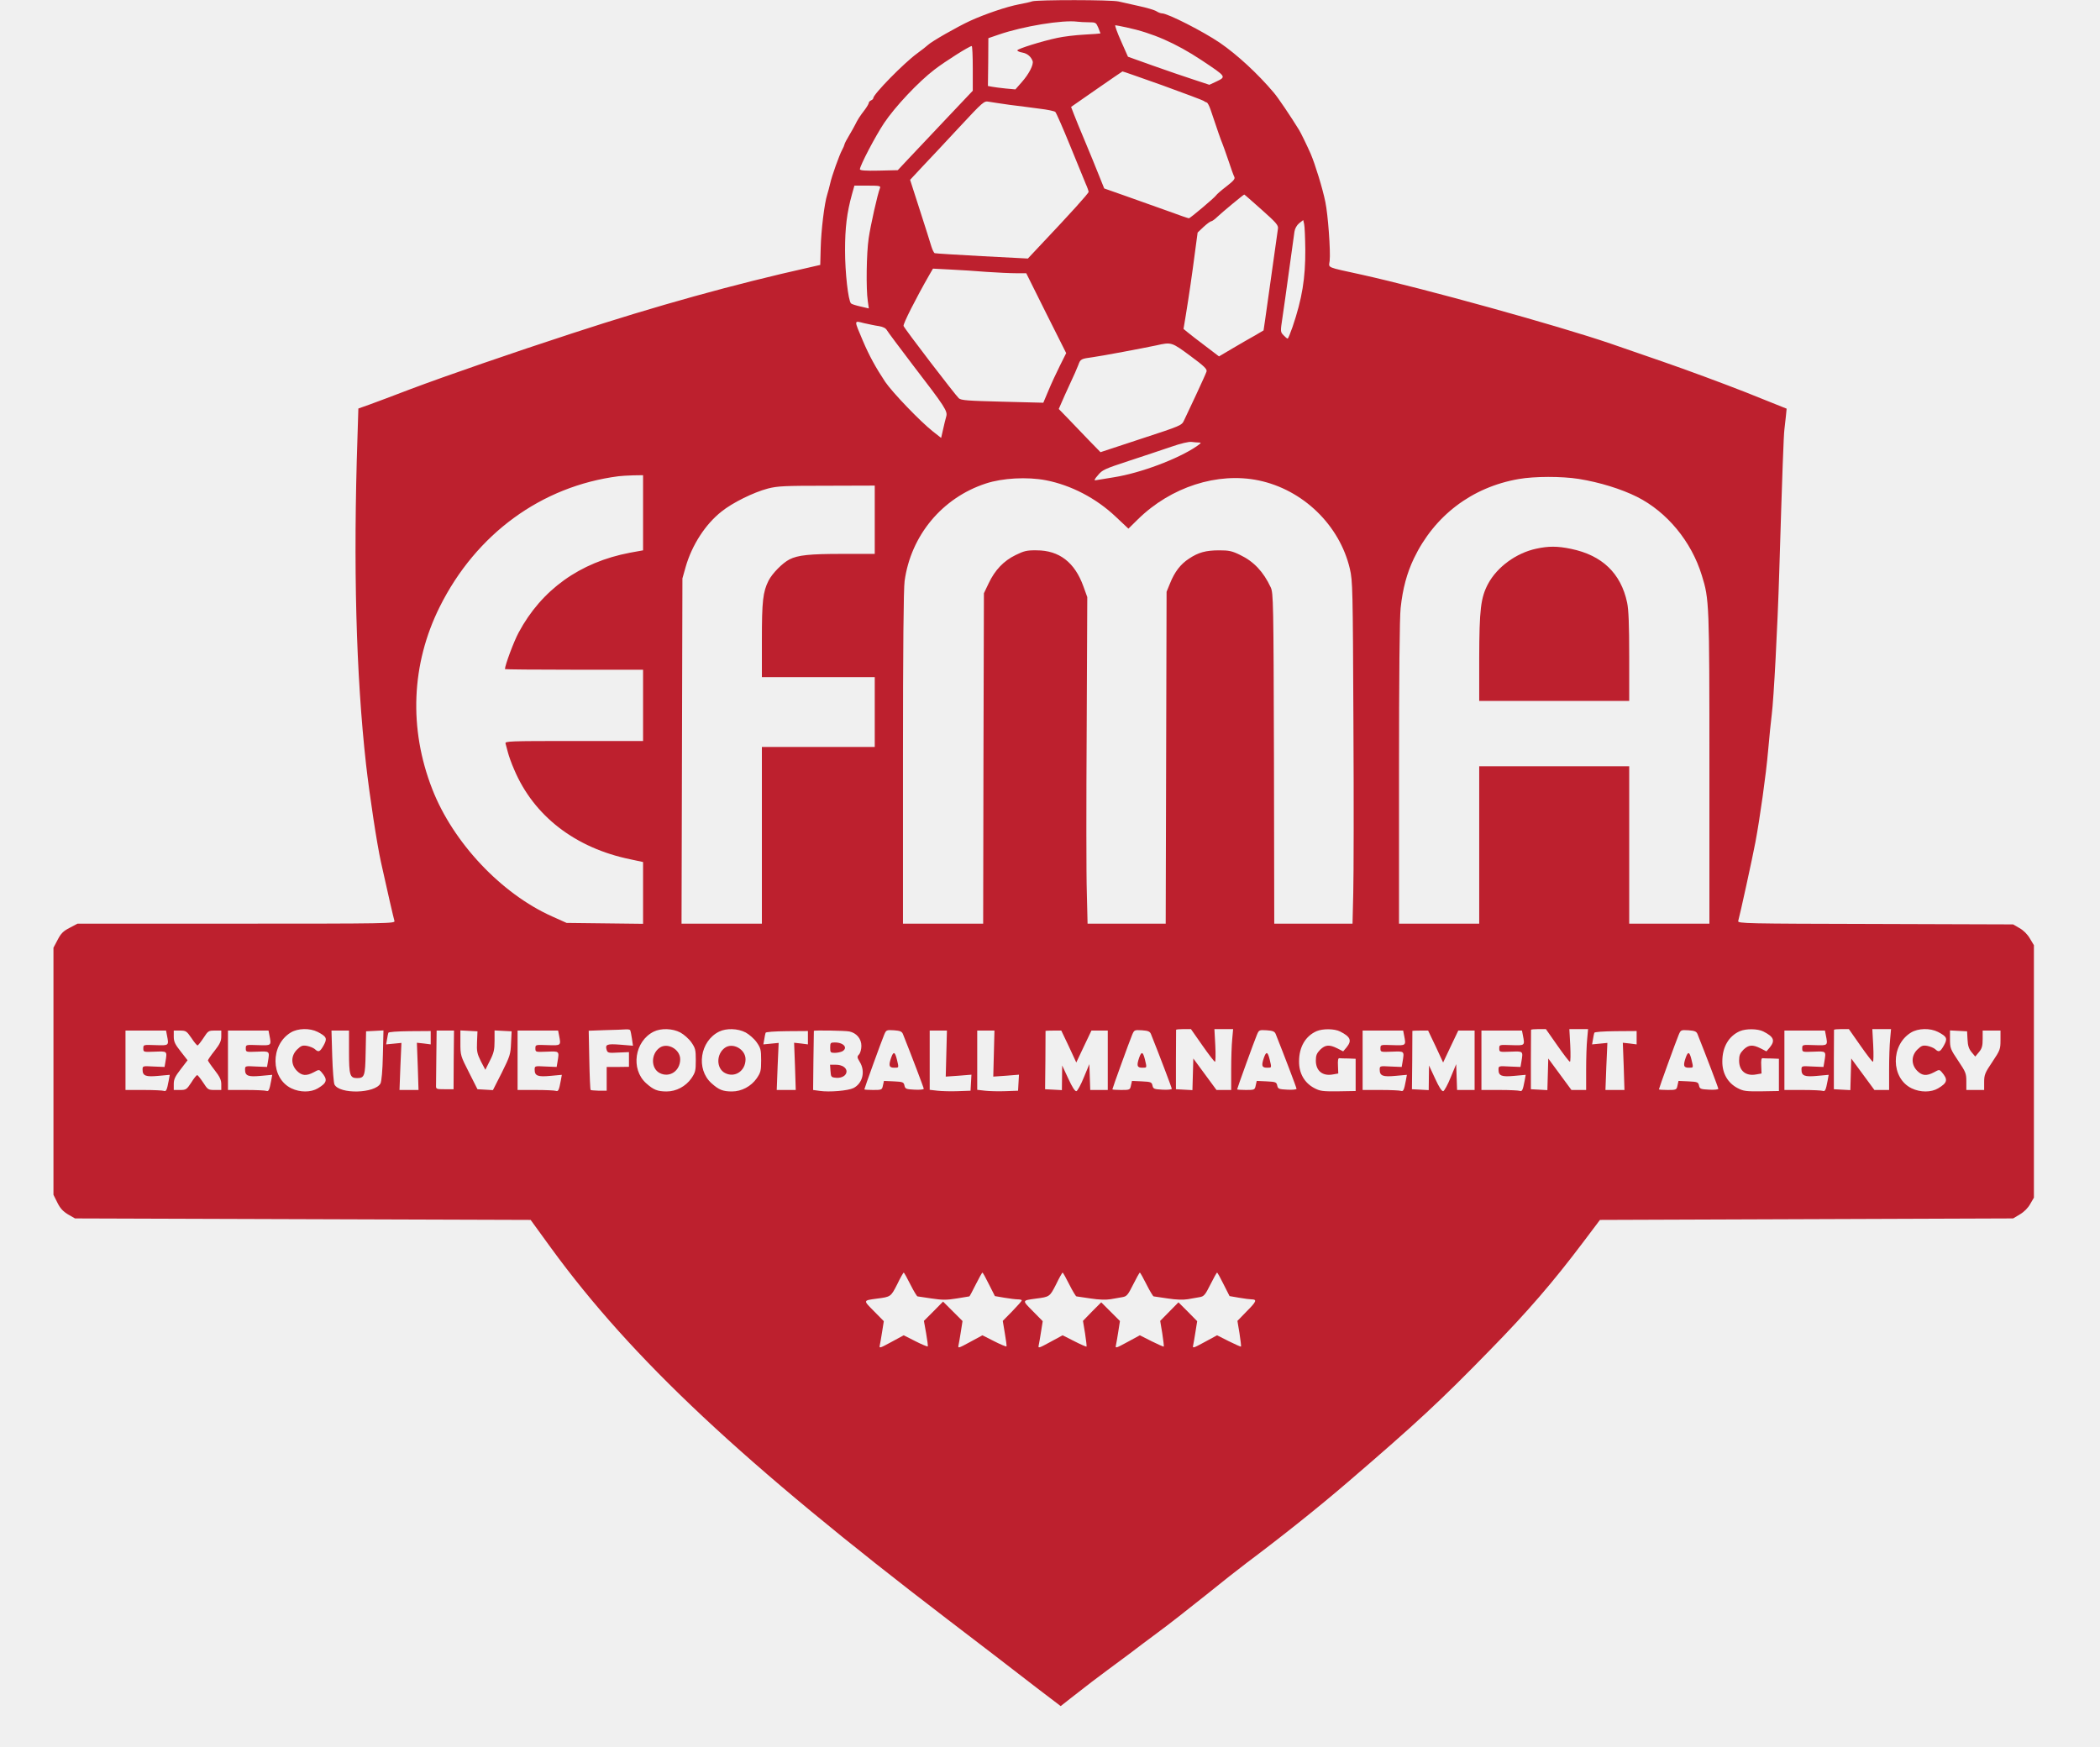
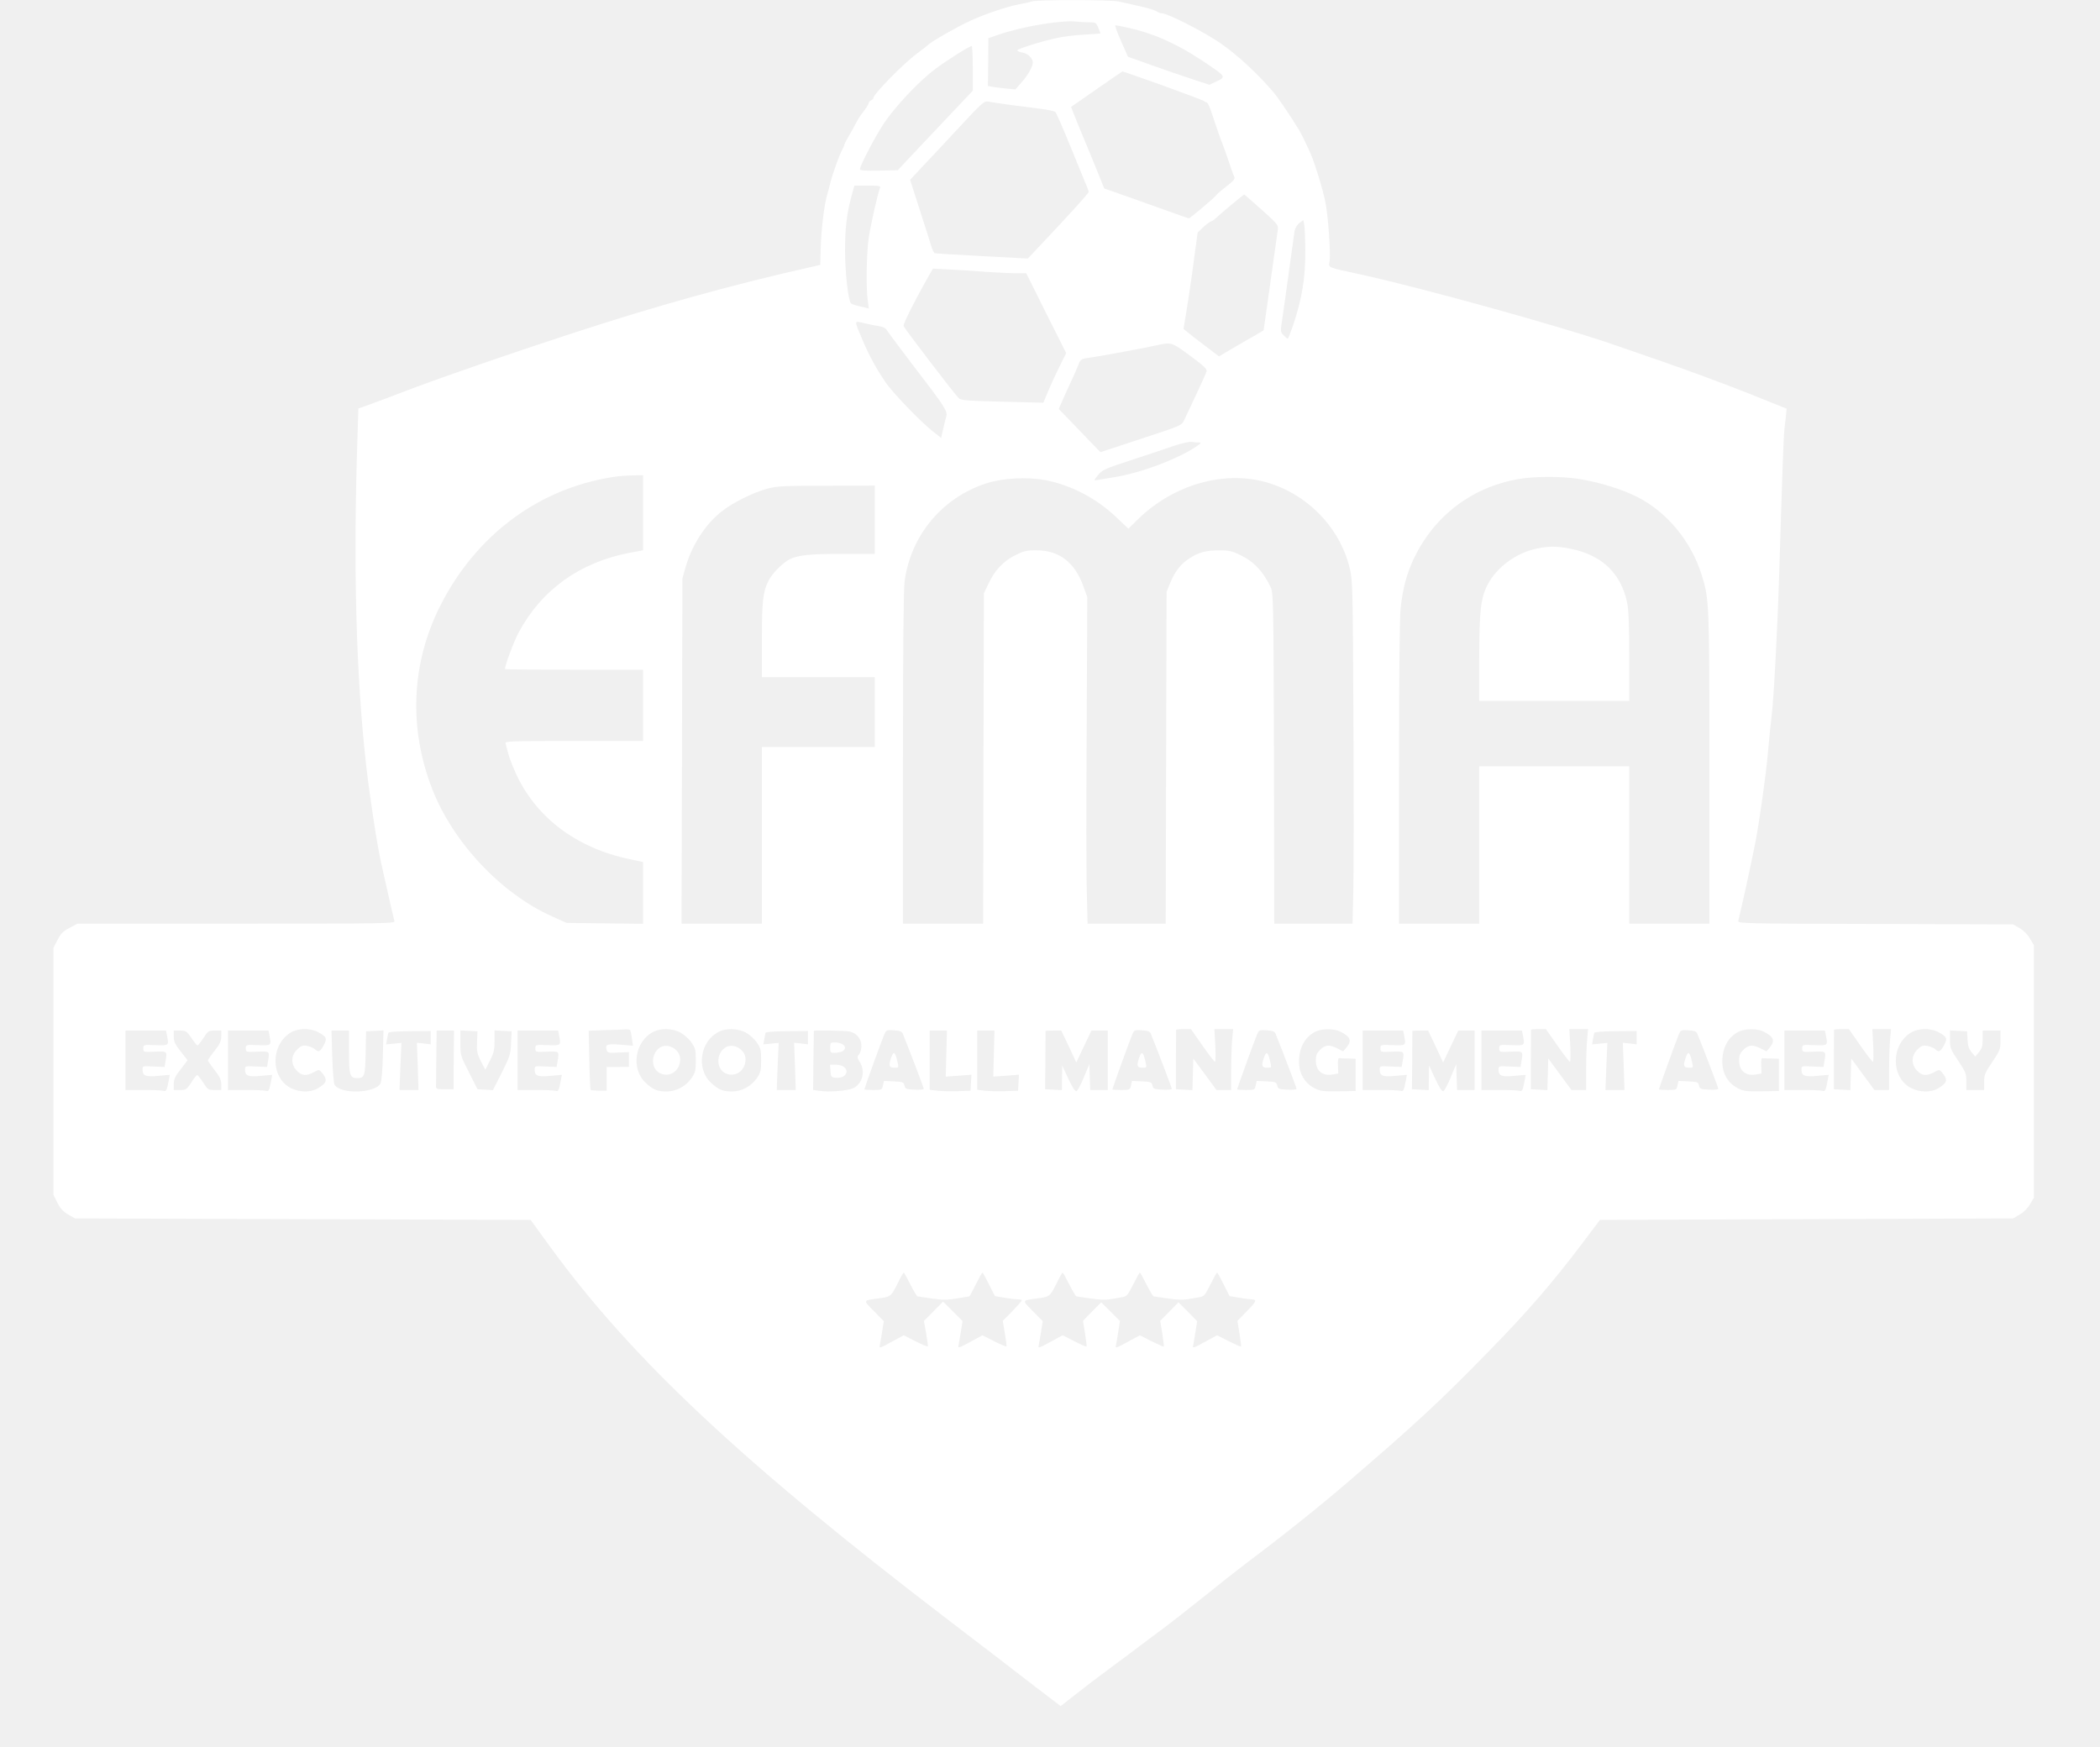
<svg xmlns="http://www.w3.org/2000/svg" version="1.0" width="1414pt" height="1176pt" viewBox="0 0 1414 1176" preserveAspectRatio="xMidYMid meet">
-   <g transform="translate(0,1176) scale(0.1,-0.1)" fill="#bd202e" stroke="none">
+   <g transform="translate(0,1176) scale(0.1,-0.1)" fill="#fff" stroke="none">
    <path d="M6950 11751 c-14 -5 -53 -14 -88 -20 -84 -16 -228 -65 -329 -111 -87 -40 -262 -140 -285 -163 -7 -7 -40 -33 -73 -57 -89 -65 -295 -275 -295 -301 0 -5 -7 -12 -15 -15 -8 -4 -15 -11 -15 -16 0 -6 -12 -27 -27 -47 -34 -44 -49 -68 -65 -101 -7 -14 -25 -46 -41 -73 -16 -26 -30 -53 -31 -60 -1 -6 -8 -23 -16 -37 -18 -33 -69 -174 -80 -225 -5 -22 -14 -56 -20 -75 -19 -59 -41 -239 -44 -360 l-3 -114 -74 -17 c-505 -113 -1029 -258 -1594 -443 -402 -131 -842 -283 -1095 -378 -107 -41 -229 -87 -271 -102 l-76 -27 -6 -193 c-29 -867 -10 -1596 58 -2206 25 -218 73 -532 100 -655 41 -187 86 -381 91 -397 5 -17 -40 -18 -1064 -18 l-1070 0 -53 -28 c-43 -22 -59 -38 -81 -81 l-28 -53 0 -832 0 -832 26 -52 c19 -39 38 -59 72 -80 l47 -27 1534 -5 1534 -5 138 -190 c545 -747 1293 -1448 2669 -2500 102 -78 244 -186 315 -241 72 -55 201 -155 288 -222 l159 -121 66 52 c121 95 182 141 251 192 38 28 102 75 143 106 40 31 127 96 193 145 66 48 210 161 320 249 110 89 236 188 280 221 240 180 482 373 681 544 460 395 625 548 956 888 253 258 426 459 628 727 l113 150 1391 5 1391 5 45 27 c28 16 55 43 70 70 l25 43 0 850 0 850 -27 45 c-16 28 -43 55 -70 70 l-43 25 -928 3 c-874 2 -928 3 -923 20 11 37 96 425 116 532 29 154 72 458 85 612 8 95 20 207 25 248 13 100 39 586 50 950 21 687 30 932 35 968 2 20 7 60 10 89 l5 51 -277 111 c-153 60 -404 153 -558 206 -154 53 -311 108 -350 121 -357 122 -1252 370 -1675 464 -246 54 -223 44 -217 93 7 64 -11 312 -29 397 -18 90 -69 255 -99 325 -23 52 -65 139 -78 160 -56 91 -143 220 -170 251 -109 129 -246 255 -362 335 -113 77 -352 199 -391 199 -8 0 -25 6 -37 14 -12 8 -65 24 -117 35 -52 12 -114 26 -138 31 -50 12 -545 12 -582 1z m381 -141 c47 0 49 -2 64 -36 8 -20 15 -38 15 -39 0 -1 -48 -5 -107 -8 -60 -3 -142 -13 -183 -22 -104 -22 -270 -74 -270 -84 0 -5 15 -12 34 -15 33 -6 58 -27 69 -57 8 -24 -25 -88 -73 -142 l-43 -49 -66 6 c-36 4 -78 9 -92 12 l-27 5 2 161 1 161 70 24 c165 57 431 100 529 87 16 -2 50 -4 77 -4z m256 -35 c173 -37 329 -105 503 -220 171 -114 169 -111 96 -146 l-43 -20 -109 36 c-60 19 -183 62 -274 94 l-165 59 -47 106 c-26 58 -43 106 -38 106 5 0 39 -7 77 -15z m-1037 -275 l0 -151 -177 -187 c-98 -103 -212 -224 -253 -268 l-75 -80 -128 -3 c-88 -2 -127 1 -127 9 0 24 103 221 162 310 75 112 232 279 341 362 73 56 233 157 250 158 4 0 7 -68 7 -150z m1278 -115 c146 -53 271 -100 276 -104 6 -5 16 -10 21 -11 6 -1 17 -22 26 -48 47 -141 71 -209 79 -227 5 -11 23 -63 41 -115 17 -52 35 -102 40 -111 7 -13 -5 -27 -54 -65 -34 -26 -65 -53 -69 -60 -11 -16 -174 -154 -183 -154 -4 0 -69 22 -144 50 -75 27 -201 72 -281 100 l-145 51 -37 92 c-20 51 -62 153 -93 227 -31 74 -65 156 -75 183 l-18 47 171 119 c95 66 174 120 175 120 2 1 123 -42 270 -94z m-1030 -131 c59 -7 150 -19 202 -26 52 -6 100 -16 106 -22 6 -6 51 -108 99 -226 48 -118 96 -235 106 -259 11 -24 19 -48 19 -53 0 -10 -126 -149 -317 -351 l-92 -98 -308 16 c-169 9 -313 18 -319 20 -5 1 -16 23 -23 46 -7 24 -42 135 -78 246 l-65 202 82 88 c46 48 158 168 249 266 162 174 167 178 199 172 19 -3 82 -13 140 -21z m-873 -561 c-16 -39 -64 -254 -76 -338 -15 -100 -18 -342 -6 -421 l7 -51 -56 13 c-31 7 -60 16 -64 21 -19 20 -40 209 -40 356 0 154 12 254 47 380 l16 57 89 0 c82 0 89 -2 83 -17z m2570 -145 c99 -88 113 -105 110 -127 -4 -25 -13 -89 -55 -391 -11 -80 -25 -179 -31 -220 l-11 -75 -56 -33 c-32 -17 -99 -57 -151 -87 l-93 -55 -92 70 c-50 38 -104 79 -119 92 l-28 23 15 90 c23 141 43 278 62 425 l18 134 40 38 c23 21 46 38 52 38 5 0 24 13 41 30 29 28 175 149 181 150 2 0 54 -46 117 -102z m294 -269 c1 -192 -21 -330 -86 -521 -15 -43 -29 -78 -33 -78 -4 0 -16 10 -28 23 -21 22 -21 24 -7 117 8 52 28 196 45 320 17 124 33 241 36 260 3 21 16 44 32 57 l27 21 6 -26 c4 -15 7 -93 8 -173z m-2145 -150 c72 -5 161 -9 198 -9 l68 0 134 -269 135 -269 -42 -84 c-23 -46 -58 -121 -77 -167 l-35 -83 -275 7 c-237 6 -278 9 -294 23 -23 21 -365 467 -372 487 -5 12 81 182 173 343 l25 43 116 -6 c64 -3 175 -10 246 -16z m-726 -365 c29 -5 46 -14 54 -28 6 -11 84 -115 172 -231 223 -290 238 -314 227 -351 -5 -16 -14 -55 -21 -86 l-13 -57 -56 44 c-85 67 -272 262 -321 334 -63 95 -107 175 -150 276 -61 144 -61 136 7 119 32 -7 77 -17 101 -20z m2096 -200 c95 -70 115 -90 110 -106 -3 -10 -35 -81 -70 -156 -35 -75 -72 -153 -81 -172 -16 -35 -18 -36 -290 -125 l-273 -90 -78 80 c-42 44 -105 110 -140 146 l-63 65 17 39 c9 21 35 80 58 129 24 50 49 108 57 129 14 39 17 41 99 52 54 7 341 61 425 79 103 23 103 23 229 -70z m60 -584 c17 0 14 -4 -16 -25 -126 -86 -380 -181 -558 -209 -58 -9 -113 -18 -122 -20 -13 -3 -9 7 15 34 29 36 46 43 207 96 96 32 225 74 285 95 66 23 121 36 139 33 16 -2 38 -4 50 -4z m-3744 -473 l0 -253 -88 -16 c-338 -64 -596 -250 -750 -538 -32 -59 -92 -220 -92 -246 0 -2 209 -4 465 -4 l465 0 0 -240 0 -240 -466 0 c-438 0 -465 -1 -460 -17 3 -10 10 -37 16 -60 6 -23 24 -75 42 -115 132 -313 412 -529 784 -605 l84 -18 0 -208 0 -208 -257 3 -258 3 -98 44 c-342 153 -666 497 -806 856 -160 409 -142 844 50 1229 245 491 685 812 1204 879 17 2 60 5 98 6 l67 1 0 -253z m6300 228 c142 -23 287 -68 393 -121 201 -101 366 -300 436 -529 50 -160 51 -187 51 -1302 l0 -1043 -270 0 -270 0 0 530 0 530 -505 0 -505 0 0 -530 0 -530 -270 0 -270 0 0 1015 c0 653 4 1050 11 1111 14 131 42 234 89 333 138 288 390 480 705 535 108 19 289 19 405 1z m-3588 -9 c170 -33 339 -121 471 -246 l85 -80 64 63 c222 218 536 319 812 262 299 -62 546 -301 615 -595 19 -81 20 -132 24 -1030 3 -520 2 -1038 -1 -1152 l-5 -208 -263 0 -264 0 -2 1113 c-3 1060 -4 1114 -22 1152 -49 105 -114 174 -206 218 -55 27 -76 31 -140 31 -91 0 -141 -14 -204 -56 -57 -37 -97 -89 -128 -167 l-23 -56 -3 -1117 -3 -1118 -263 0 -263 0 -5 208 c-4 114 -4 608 -1 1099 l4 892 -26 72 c-58 162 -163 243 -315 243 -66 1 -85 -4 -142 -32 -80 -39 -139 -101 -181 -190 l-32 -67 -3 -1112 -2 -1113 -270 0 -270 0 0 1114 c0 743 4 1141 11 1193 42 307 253 561 547 657 112 37 278 46 404 22z m-1152 -266 l0 -230 -220 0 c-218 0 -297 -8 -354 -37 -47 -24 -116 -94 -141 -143 -38 -76 -45 -137 -45 -400 l0 -250 380 0 380 0 0 -235 0 -235 -380 0 -380 0 0 -595 0 -595 -270 0 -271 0 3 1163 3 1162 22 78 c42 146 132 286 241 372 74 60 217 130 312 155 66 17 112 19 398 19 l322 1 0 -230z m-3751 -3449 c61 -32 66 -44 40 -91 -25 -44 -34 -48 -59 -25 -10 9 -34 18 -53 22 -31 5 -40 1 -67 -25 -42 -42 -42 -101 -1 -143 34 -34 63 -36 113 -10 34 19 37 19 51 3 45 -52 41 -73 -23 -111 -47 -28 -120 -28 -178 0 -141 68 -143 292 -4 376 48 29 127 31 181 4z m2104 12 c3 -5 8 -30 12 -57 l7 -48 -85 7 c-90 7 -104 2 -92 -36 6 -19 13 -21 78 -17 l72 3 0 -50 0 -49 -75 -1 -75 0 0 -80 0 -80 -52 0 c-29 1 -54 3 -56 5 -3 3 -7 94 -9 202 l-4 197 110 4 c61 1 123 4 138 5 15 1 29 -1 31 -5z m338 -16 c24 -13 58 -43 74 -66 27 -39 30 -50 30 -121 0 -71 -3 -82 -30 -122 -38 -54 -102 -88 -166 -88 -62 0 -89 11 -139 56 -105 95 -77 283 52 347 49 24 126 22 179 -6z m440 0 c24 -13 58 -43 74 -66 27 -39 30 -50 30 -121 0 -71 -3 -82 -30 -122 -38 -54 -102 -88 -166 -88 -62 0 -89 11 -139 56 -105 95 -77 283 52 347 49 24 126 22 179 -6z m1059 -11 c58 -145 140 -361 140 -368 0 -5 -28 -8 -62 -6 -57 3 -63 5 -68 28 -5 23 -11 25 -72 28 l-66 3 -7 -31 c-6 -29 -8 -30 -66 -30 -32 0 -59 2 -59 4 0 7 116 327 133 367 14 33 15 34 66 31 42 -3 54 -8 61 -26z m1670 0 c58 -145 140 -361 140 -368 0 -5 -28 -8 -62 -6 -57 3 -63 5 -68 28 -5 23 -11 25 -72 28 l-66 3 -7 -31 c-6 -29 -8 -30 -66 -30 -32 0 -59 2 -59 4 0 7 116 327 133 367 14 33 15 34 66 31 42 -3 54 -8 61 -26z m346 -76 c42 -60 80 -110 85 -110 4 0 5 50 2 110 l-6 110 63 0 63 0 -6 -67 c-4 -38 -7 -130 -7 -205 l0 -138 -50 0 -49 0 -78 106 -78 106 -3 -107 -3 -106 -56 3 -55 3 0 198 c1 108 1 199 1 202 1 3 23 5 50 5 l50 0 77 -110z m494 76 c58 -145 140 -361 140 -368 0 -5 -28 -8 -62 -6 -57 3 -63 5 -68 28 -5 23 -11 25 -72 28 l-66 3 -7 -31 c-6 -29 -8 -30 -66 -30 -32 0 -59 2 -59 4 0 7 116 327 133 367 14 33 15 34 66 31 42 -3 54 -8 61 -26z m433 18 c71 -36 81 -61 44 -107 l-23 -27 -39 20 c-54 27 -81 25 -116 -9 -23 -24 -29 -38 -29 -73 0 -70 46 -107 117 -93 l34 6 -2 52 c-2 36 1 52 9 51 7 -1 34 -2 61 -2 l49 -2 0 -109 0 -108 -117 -2 c-106 -1 -122 1 -162 22 -66 35 -103 100 -102 180 0 96 43 170 118 203 42 18 120 17 158 -2z m1463 -94 c42 -60 80 -110 85 -110 4 0 5 50 2 110 l-6 110 63 0 63 0 -6 -67 c-4 -38 -7 -130 -7 -205 l0 -138 -50 0 -49 0 -78 106 -78 106 -3 -107 -3 -106 -56 3 -55 3 0 198 c1 108 1 199 1 202 1 3 23 5 50 5 l50 0 77 -110z m944 76 c58 -145 140 -361 140 -368 0 -5 -28 -8 -62 -6 -57 3 -63 5 -68 28 -5 23 -11 25 -72 28 l-66 3 -7 -31 c-6 -29 -8 -30 -66 -30 -32 0 -59 2 -59 4 0 7 116 327 133 367 14 33 15 34 66 31 42 -3 54 -8 61 -26z m443 18 c71 -36 81 -61 44 -107 l-23 -27 -39 20 c-54 27 -81 25 -116 -9 -23 -24 -29 -38 -29 -73 0 -70 46 -107 117 -93 l34 6 -2 52 c-2 36 1 52 9 51 7 -1 34 -2 61 -2 l49 -2 0 -109 0 -108 -117 -2 c-106 -1 -122 1 -162 22 -66 35 -103 100 -102 180 0 96 43 170 118 203 42 18 120 17 158 -2z m653 -94 c42 -60 80 -110 85 -110 4 0 5 50 2 110 l-6 110 63 0 63 0 -6 -67 c-4 -38 -7 -130 -7 -205 l0 -138 -50 0 -49 0 -78 106 -78 106 -3 -107 -3 -106 -56 3 -55 3 0 198 c1 108 1 199 1 202 1 3 23 5 50 5 l50 0 77 -110z m523 91 c61 -32 66 -44 40 -91 -25 -44 -34 -48 -59 -25 -10 9 -34 18 -53 22 -31 5 -40 1 -67 -25 -42 -42 -42 -101 -1 -143 34 -34 63 -36 113 -10 34 19 37 19 51 3 45 -52 41 -73 -23 -111 -47 -28 -120 -28 -178 0 -141 68 -143 292 -4 376 48 29 127 31 181 4z m-11925 -22 c14 -71 15 -70 -76 -67 -83 3 -83 3 -83 -22 0 -25 1 -25 78 -22 85 3 83 5 71 -68 l-6 -35 -74 3 c-73 4 -74 4 -74 -21 0 -42 21 -50 106 -42 l77 7 -7 -39 c-12 -64 -17 -75 -33 -69 -8 3 -69 6 -136 6 l-122 0 0 200 0 200 136 0 137 0 6 -31z m165 -19 c18 -28 37 -50 41 -50 4 0 22 23 40 50 31 48 34 50 76 50 l44 0 0 -39 c0 -31 -9 -51 -45 -97 -25 -31 -45 -61 -45 -65 0 -3 20 -33 45 -65 35 -45 45 -66 45 -96 l0 -38 -45 0 c-43 0 -46 2 -77 50 -18 27 -36 50 -40 50 -5 0 -23 -22 -40 -50 -31 -47 -36 -50 -75 -50 l-43 0 0 40 c0 32 9 51 47 100 l46 60 -46 59 c-39 49 -47 67 -47 100 l0 41 43 0 c39 0 44 -4 76 -50z m525 19 c14 -71 15 -70 -76 -67 -83 3 -83 3 -83 -22 0 -25 1 -25 78 -22 85 3 83 5 71 -68 l-6 -35 -74 3 c-73 4 -74 4 -74 -21 0 -42 21 -50 106 -42 l77 7 -7 -39 c-12 -64 -17 -75 -33 -69 -8 3 -69 6 -136 6 l-122 0 0 200 0 200 136 0 137 0 6 -31z m536 -113 c0 -156 6 -176 54 -176 51 0 55 14 58 170 l3 145 59 3 58 3 -4 -168 c-2 -102 -9 -176 -16 -189 -37 -68 -276 -74 -310 -7 -5 10 -12 96 -15 191 l-5 172 59 0 59 0 0 -144z m550 96 l0 -45 -46 6 -47 5 6 -159 5 -159 -64 0 -64 0 6 159 7 158 -51 -5 -52 -5 6 34 c3 19 7 39 9 44 1 6 59 10 144 11 l141 1 0 -45z m155 -149 l-1 -198 -59 0 c-59 0 -60 1 -59 28 0 15 1 104 2 197 l2 170 58 0 59 0 -2 -197z m157 120 c-3 -63 1 -79 26 -130 l30 -57 31 62 c26 51 31 73 31 132 l0 71 57 -3 58 -3 -4 -80 c-3 -74 -7 -87 -62 -198 l-60 -118 -52 3 -52 3 -57 113 c-57 112 -58 115 -58 198 l0 85 58 -3 57 -3 -3 -72z m552 46 c14 -71 15 -70 -76 -67 -83 3 -83 3 -83 -22 0 -25 1 -25 78 -22 85 3 83 5 71 -68 l-6 -35 -74 3 c-73 4 -74 4 -74 -21 0 -42 21 -50 106 -42 l77 7 -7 -39 c-12 -64 -17 -75 -33 -69 -8 3 -69 6 -136 6 l-122 0 0 200 0 200 136 0 137 0 6 -31z m1676 -17 l0 -45 -46 6 -47 5 6 -159 5 -159 -64 0 -64 0 6 159 7 158 -51 -5 -52 -5 6 34 c3 19 7 39 9 44 1 6 59 10 144 11 l141 1 0 -45z m279 42 c48 -10 81 -49 81 -97 0 -23 -7 -48 -16 -58 -14 -15 -13 -20 5 -50 39 -63 20 -144 -42 -176 -36 -18 -162 -29 -229 -19 l-43 6 2 198 c2 108 3 198 3 200 0 5 209 2 239 -4z m653 -149 l-4 -155 86 6 87 7 -3 -54 -3 -54 -85 -3 c-47 -2 -109 0 -137 3 l-53 6 0 200 0 199 58 0 58 0 -4 -155z m320 0 l-4 -155 86 6 87 7 -3 -54 -3 -54 -85 -3 c-47 -2 -109 0 -137 3 l-53 6 0 200 0 199 58 0 58 0 -4 -155z m505 48 l50 -108 51 108 51 107 55 0 55 0 0 -200 0 -200 -59 0 -59 0 -3 87 -3 87 -37 -89 c-20 -50 -43 -91 -50 -93 -10 -2 -29 28 -55 85 l-41 88 -1 -83 -1 -83 -56 3 -57 3 2 195 c0 107 1 196 1 198 0 1 24 2 53 2 l53 0 51 -107z m2257 76 c14 -71 15 -70 -76 -67 -83 3 -83 3 -83 -22 0 -25 1 -25 78 -22 85 3 83 5 71 -68 l-6 -35 -74 3 c-73 4 -74 4 -74 -21 0 -42 21 -50 106 -42 l77 7 -7 -39 c-12 -64 -17 -75 -33 -69 -8 3 -69 6 -136 6 l-122 0 0 200 0 200 136 0 137 0 6 -31z m213 -76 l50 -108 51 108 51 107 55 0 55 0 0 -200 0 -200 -59 0 -59 0 -3 87 -3 87 -37 -89 c-20 -50 -43 -91 -50 -93 -10 -2 -29 28 -55 85 l-41 88 -1 -83 -1 -83 -56 3 -57 3 2 195 c0 107 1 196 1 198 0 1 24 2 53 2 l53 0 51 -107z m587 76 c14 -71 15 -70 -76 -67 -83 3 -83 3 -83 -22 0 -25 1 -25 78 -22 85 3 83 5 71 -68 l-6 -35 -74 3 c-73 4 -74 4 -74 -21 0 -42 21 -50 106 -42 l77 7 -7 -39 c-12 -64 -17 -75 -33 -69 -8 3 -69 6 -136 6 l-122 0 0 200 0 200 136 0 137 0 6 -31z m766 -17 l0 -45 -46 6 -47 5 6 -159 5 -159 -64 0 -64 0 6 159 7 158 -51 -5 -52 -5 6 34 c3 19 7 39 9 44 1 6 59 10 144 11 l141 1 0 -45z m1274 17 c14 -71 15 -70 -76 -67 -83 3 -83 3 -83 -22 0 -25 1 -25 78 -22 85 3 83 5 71 -68 l-6 -35 -74 3 c-73 4 -74 4 -74 -21 0 -42 21 -50 106 -42 l77 7 -7 -39 c-12 -64 -17 -75 -33 -69 -8 3 -69 6 -136 6 l-122 0 0 200 0 200 136 0 137 0 6 -31z m954 -29 c2 -42 9 -63 27 -85 l25 -30 25 30 c20 24 25 41 25 88 l0 57 60 0 60 0 0 -64 c0 -62 -3 -69 -55 -147 -50 -74 -55 -87 -55 -136 l0 -53 -60 0 -60 0 0 58 c0 53 -4 63 -55 139 -52 77 -55 86 -55 143 l0 61 58 -3 57 -3 3 -55z m-7118 -1650 c22 -44 44 -80 48 -80 4 -1 46 -7 94 -14 73 -11 102 -11 170 0 46 8 84 14 85 14 2 0 21 36 43 80 22 44 42 80 45 80 3 0 23 -36 44 -79 l40 -79 64 -11 c35 -6 76 -11 90 -11 15 0 27 -3 27 -7 0 -4 -29 -37 -64 -73 l-64 -65 14 -84 c8 -46 13 -85 11 -88 -3 -2 -40 13 -83 35 l-79 40 -83 -45 c-79 -43 -83 -44 -78 -22 3 13 10 55 16 93 l11 70 -65 65 -66 66 -64 -65 -65 -65 15 -84 c8 -46 13 -85 11 -88 -3 -2 -40 13 -83 35 l-79 40 -83 -45 c-79 -43 -83 -44 -78 -22 3 13 10 55 16 93 l11 69 -67 68 c-73 74 -74 71 21 84 93 12 93 12 136 96 21 44 41 79 44 79 3 0 23 -36 45 -80z m1070 0 c22 -44 44 -80 48 -80 4 -1 46 -7 95 -14 57 -9 104 -10 135 -5 26 5 62 11 80 14 29 5 37 15 72 85 22 44 42 80 45 80 3 0 23 -36 45 -80 22 -44 44 -80 48 -80 4 -1 46 -7 95 -14 57 -9 104 -10 135 -5 26 5 62 11 80 14 29 5 37 15 72 85 22 44 42 80 45 80 3 0 23 -36 44 -79 l40 -79 64 -11 c35 -6 73 -11 84 -11 39 0 33 -15 -31 -79 l-64 -66 14 -84 c7 -47 12 -87 10 -89 -2 -2 -39 15 -82 36 l-79 40 -83 -45 c-79 -43 -83 -44 -78 -22 3 13 10 55 16 93 l11 69 -63 64 -63 63 -61 -62 -62 -63 14 -84 c7 -47 12 -87 10 -89 -2 -2 -39 15 -82 36 l-79 40 -83 -45 c-79 -43 -83 -44 -78 -22 3 13 10 55 16 93 l11 70 -63 63 -63 63 -62 -62 -61 -63 14 -84 c7 -47 12 -87 10 -89 -2 -2 -39 14 -82 36 l-79 40 -83 -45 c-79 -43 -83 -44 -78 -22 3 13 10 55 16 93 l11 69 -67 68 c-73 74 -74 71 21 84 93 12 93 12 136 96 21 44 41 79 44 79 3 0 23 -36 45 -80z" />
    <path d="M10344 8065 c-135 -29 -263 -123 -324 -236 -50 -94 -59 -173 -60 -501 l0 -288 505 0 505 0 0 298 c0 217 -4 315 -14 364 -42 198 -169 319 -378 362 -91 19 -151 19 -234 1z" />
    <path d="M4441 4704 c-59 -42 -59 -139 1 -170 66 -34 138 14 138 93 0 67 -86 115 -139 77z" />
    <path d="M4881 4704 c-59 -42 -59 -139 1 -170 66 -34 138 14 138 93 0 67 -86 115 -139 77z" />
    <path d="M6001 4639 c-19 -54 -15 -69 19 -69 34 0 33 -3 19 56 -13 52 -23 55 -38 13z" />
    <path d="M7671 4639 c-19 -54 -15 -69 19 -69 34 0 33 -3 19 56 -13 52 -23 55 -38 13z" />
    <path d="M8511 4639 c-19 -54 -15 -69 19 -69 34 0 33 -3 19 56 -13 52 -23 55 -38 13z" />
    <path d="M11351 4639 c-19 -54 -15 -69 19 -69 34 0 33 -3 19 56 -13 52 -23 55 -38 13z" />
    <path d="M5590 4705 c0 -32 2 -35 31 -35 17 0 39 5 50 10 41 23 10 60 -50 60 -29 0 -31 -3 -31 -35z" />
    <path d="M5592 4548 c3 -41 4 -43 39 -46 38 -3 69 16 69 43 0 25 -31 45 -71 45 l-40 0 3 -42z" />
  </g>
</svg>
